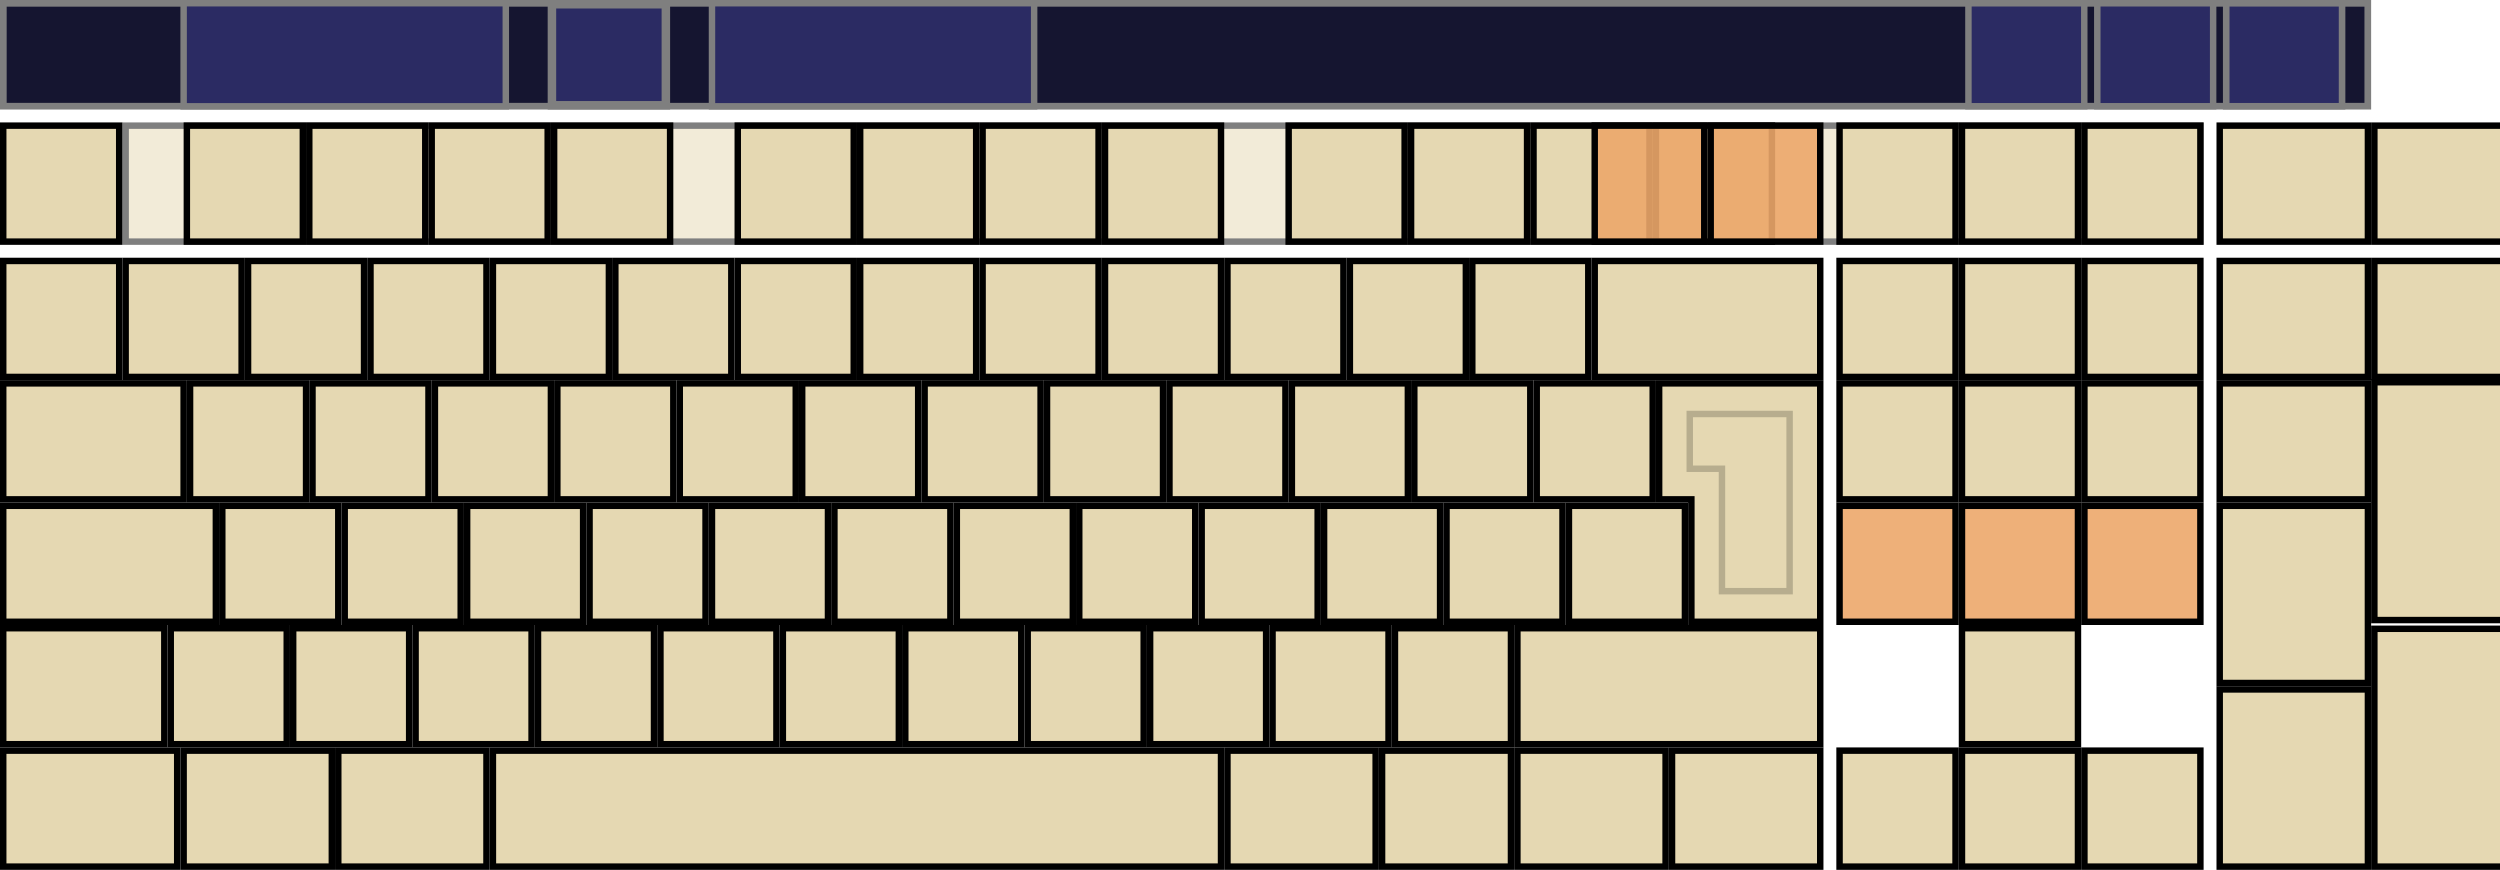
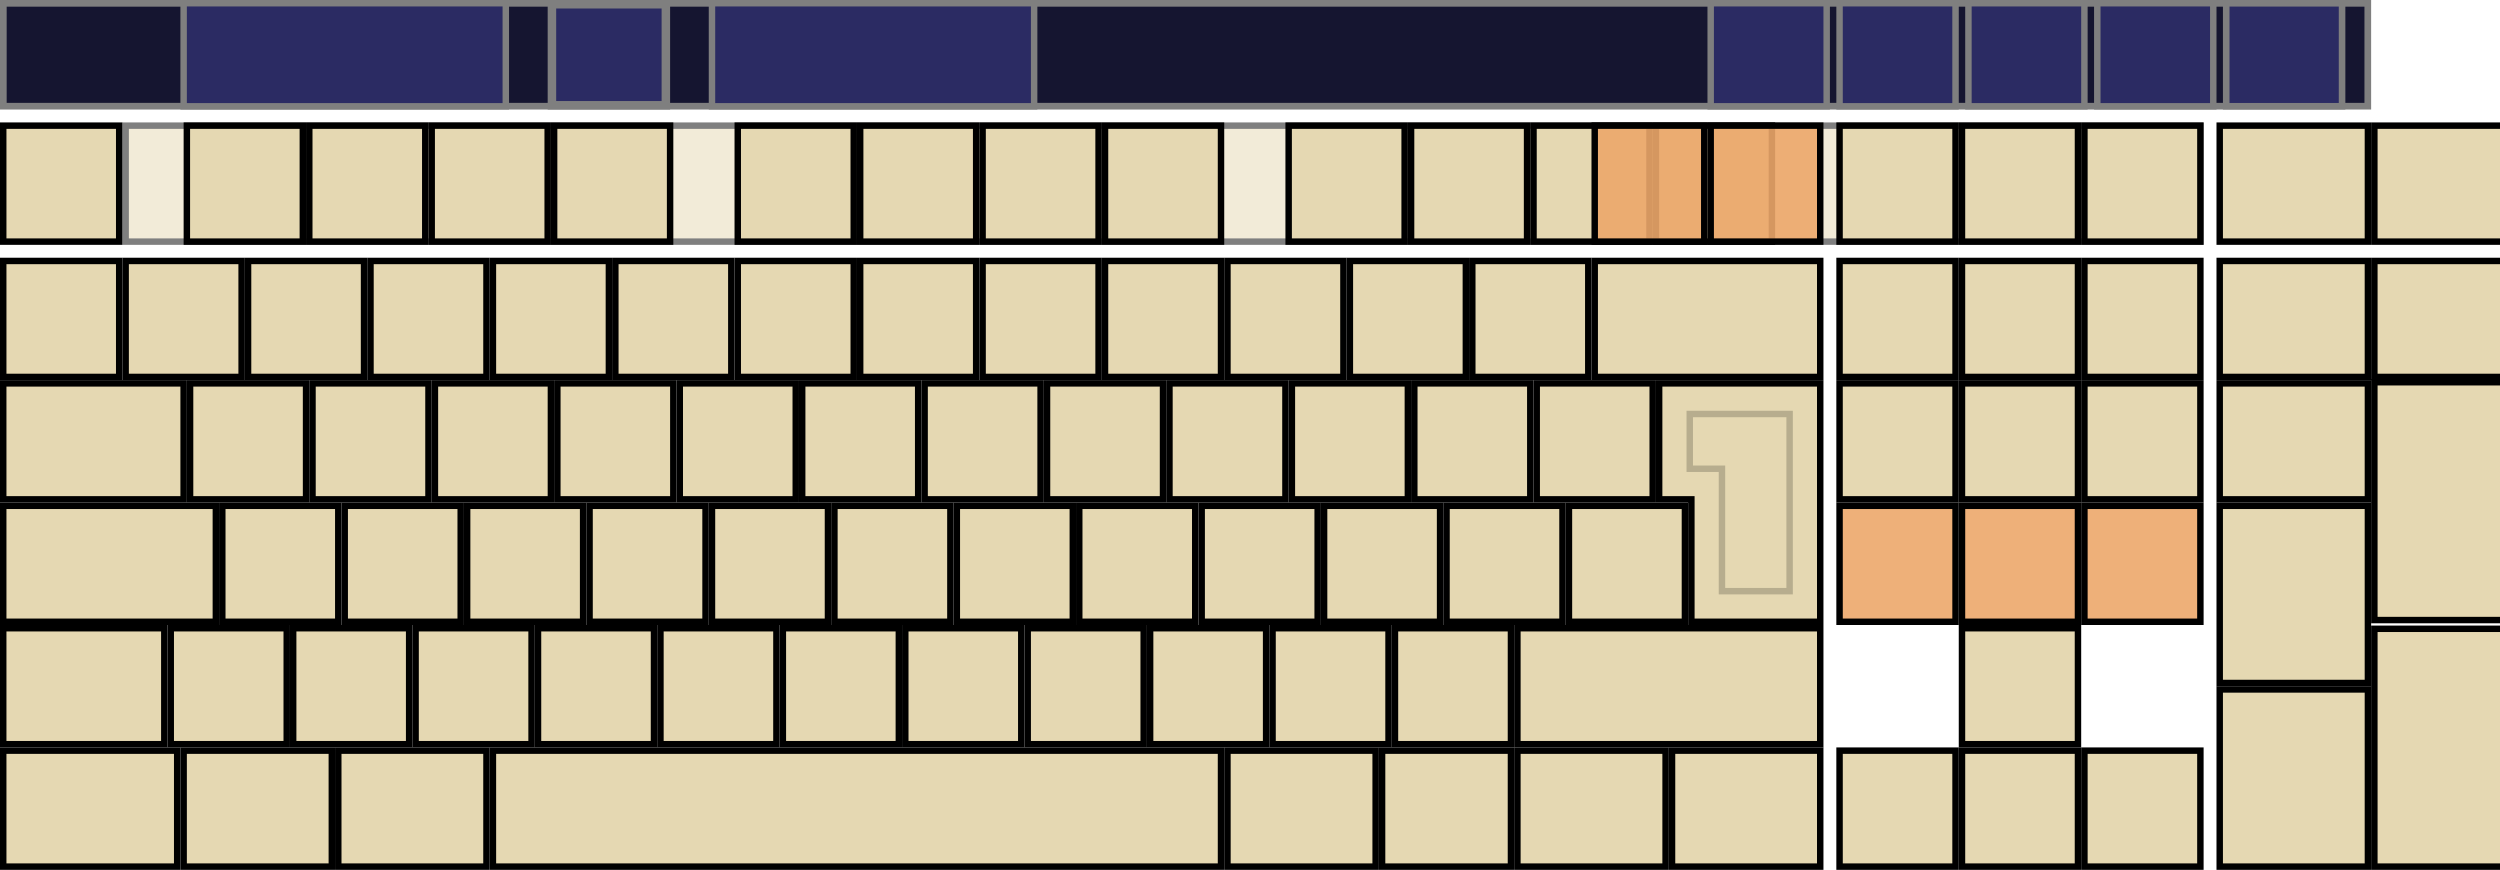
<svg xmlns="http://www.w3.org/2000/svg" id="full-alpha" height="135" width="388" version="1.0" style="enable-background:new">
  <defs id="defs4958">
    <filter id="filter3145" color-interpolation-filters="sRGB">
      <feBlend id="feBlend3147" in2="BackgroundImage" mode="darken" />
    </filter>
  </defs>
  <rect id="wordlist" height="15.965" width="366.965" y="0.517" x="0.517" style="fill:#151530;stroke:#7f7f7f;stroke-width:1.035" />
  <rect id="inputline" style="fill:#e5d8b2;stroke:#000000;stroke-width:1;fill-opacity:1;opacity:0.5" height="18" width="322" y="19.5" x="19.5" />
  <rect id="RALT" height="18" width="23" y="116.5" x="190.5" style="fill:#e5d8b2;stroke:#000000" />
  <rect id="AB01" height="18" width="18" y="97.5" x="45.5" style="fill:#e5d8b2;stroke:#000000" />
  <rect id="AE02" height="18" width="18" y="40.5" x="38.5" style="fill:#e5d8b2;stroke:#000000" />
  <rect id="AE03" height="18" width="18" y="40.5" x="57.5" style="fill:#e5d8b2;stroke:#000000" />
  <rect id="AD09" height="18" width="18" y="59.5" x="181.5" style="fill:#e5d8b2;stroke:#000000" />
  <rect id="AE01" height="18" width="18" y="40.5" x="19.5" style="fill:#e5d8b2;stroke:#000000" />
  <rect id="AE06" height="18" width="18" y="40.5" x="114.5" style="fill:#e5d8b2;stroke:#000000" />
  <rect id="AE07" height="18" width="18" y="40.5" x="133.5" style="fill:#e5d8b2;stroke:#000000" />
  <rect id="AE04" height="18" width="18" y="40.5" x="76.5" style="fill:#e5d8b2;stroke:#000000" />
  <rect id="AE05" height="18" width="18" y="40.5" x="95.5" style="fill:#e5d8b2;stroke:#000000" />
  <rect id="AD03" height="18" width="18" y="59.5" x="67.5" style="fill:#e5d8b2;stroke:#000000" />
  <rect id="AD02" height="18" width="18" y="59.5" x="48.5" style="fill:#e5d8b2;stroke:#000000" />
  <rect id="AD01" height="18" width="18" y="59.5" x="29.5" style="fill:#e5d8b2;stroke:#000000" />
  <rect id="AE09" height="18" width="18" y="40.5" x="171.5" style="fill:#e5d8b2;stroke:#000000" />
  <rect id="AD07" height="18" width="18" y="59.5" x="143.5" style="fill:#e5d8b2;stroke:#000000" />
  <rect id="AD06" height="18" width="18" y="59.5" x="124.5" style="fill:#e5d8b2;stroke:#000000" />
  <rect id="AD05" height="18" width="18" y="59.5" x="105.5" style="fill:#e5d8b2;stroke:#000000" />
  <rect id="AD04" height="18" width="18" y="59.5" x="86.5" style="fill:#e5d8b2;stroke:#000000" />
  <rect id="AB10" height="18" width="18" y="97.5" x="216.5" style="fill:#e5d8b2;stroke:#000000" />
  <rect id="AC11" height="18" width="18" y="78.5" x="224.5" style="fill:#e5d8b2;stroke:#000000" />
  <rect id="AC10" height="18" width="18" y="78.5" x="205.5" style="fill:#e5d8b2;stroke:#000000" />
  <rect id="RCTL" height="18" width="23" y="116.5" x="259.5" style="fill:#e5d8b2;stroke:#000000" />
  <rect id="LCTL" height="18" width="27" y="116.5" x="0.5" style="fill:#e5d8b2;stroke:#000000" />
  <rect id="TAB" height="18" width="28" y="59.5" x="0.5" style="fill:#e5d8b2;stroke:#000000" />
  <rect id="LALT" height="18" width="23" y="116.5" x="52.5" style="fill:#e5d8b2;stroke:#000000" />
  <rect id="TLDE" height="18" width="18" y="40.5" x="0.5" style="fill:#e5d8b2;stroke:#000000" />
  <rect id="LSGT" height="18" width="18" y="97.5" x="26.5" style="fill:#e5d8b2;stroke:#000000" />
  <rect id="LFSH" height="18" width="25" y="97.5" x="0.5" style="fill:#e5d8b2;stroke:#000000" />
  <rect id="BKSP" height="18" width="35" y="40.5" x="247.5" style="fill:#e5d8b2;stroke:#000000;stroke-width:1" />
  <rect id="CAPS" height="18" width="33" y="78.5" x="0.5" style="fill:#e5d8b2;stroke:#000000" />
  <rect id="BKSL" height="18" width="18" y="78.5" x="243.5" style="fill:#e5d8b2;stroke:#000000;stroke-width:1" />
  <rect id="MENU" height="18" width="23" y="116.5" x="235.5" style="fill:#e5d8b2;stroke:#000000;stroke-width:1" />
  <rect id="AD10" height="18" width="18" y="59.5" x="200.5" style="fill:#e5d8b2;stroke:#000000" />
  <rect id="AD11" height="18" width="18" y="59.5" x="219.5" style="fill:#e5d8b2;stroke:#000000" />
  <rect id="AD12" height="18" width="18" y="59.5" x="238.5" style="fill:#e5d8b2;stroke:#000000" />
  <rect id="AB08" height="18" width="18" y="97.5" x="178.5" style="fill:#e5d8b2;stroke:#000000" />
  <rect id="AE11" height="18" width="18" y="40.5" x="209.5" style="fill:#e5d8b2;stroke:#000000" />
  <rect id="AE10" height="18" width="18" y="40.5" x="190.5" style="fill:#e5d8b2;stroke:#000000" />
  <rect id="AE12" height="18" width="18" y="40.5" x="228.5" style="fill:#e5d8b2;stroke:#000000" />
  <rect id="AC04" height="18" width="18" y="78.5" x="91.5" style="fill:#e5d8b2;stroke:#000000" />
  <rect id="AC05" height="18" width="18" y="78.5" x="110.5" style="fill:#e5d8b2;stroke:#000000" />
  <rect id="AC06" height="18" width="18" y="78.5" x="129.5" style="fill:#e5d8b2;stroke:#000000" />
  <rect id="AC07" height="18" width="18" y="78.5" x="148.5" style="fill:#e5d8b2;stroke:#000000" />
  <rect id="AB09" height="18" width="18" y="97.5" x="197.5" style="fill:#e5d8b2;stroke:#000000" />
  <rect id="AC01" height="18" width="18" y="78.5" x="34.5" style="fill:#e5d8b2;stroke:#000000" />
  <rect id="AC02" height="18" width="18" y="78.5" x="53.5" style="fill:#e5d8b2;stroke:#000000" />
  <rect id="AC03" height="18" width="18" y="78.5" x="72.5" style="fill:#e5d8b2;stroke:#000000" />
  <rect id="AB05" height="18" width="18" y="97.5" x="121.5" style="fill:#e5d8b2;stroke:#000000" />
  <rect id="AB04" height="18" width="18" y="97.5" x="102.5" style="fill:#e5d8b2;stroke:#000000" />
  <rect id="AE08" height="18" width="18" y="40.5" x="152.5" style="fill:#e5d8b2;stroke:#000000" />
  <rect id="AB06" height="18" width="18" y="97.5" x="140.5" style="fill:#e5d8b2;stroke:#000000" />
  <rect id="AC08" height="18" width="18" y="78.5" x="167.5" style="fill:#e5d8b2;stroke:#000000" />
  <rect id="AC09" height="18" width="18" y="78.5" x="186.5" style="fill:#e5d8b2;stroke:#000000" />
  <rect id="AB03" height="18" width="18" y="97.5" x="83.5" style="fill:#e5d8b2;stroke:#000000" />
  <rect id="AB02" height="18" width="18" y="97.5" x="64.5" style="fill:#e5d8b2;stroke:#000000" />
  <rect id="AD08" height="18" width="18" y="59.5" x="162.5" style="fill:#e5d8b2;stroke:#000000" />
  <rect id="RWIN" height="18" width="20" y="116.5" x="214.5" style="fill:#e5d8b2;stroke:#000000;stroke-width:1" />
  <rect id="SPCE" height="18" width="113" y="116.5" x="76.5" style="fill:#e5d8b2;stroke:#000000;stroke-width:1" />
  <rect id="RTSH" height="18" width="47" y="97.5" x="235.5" style="fill:#e5d8b2;stroke:#000000;stroke-width:1" />
  <rect id="LWIN" height="18" width="23" y="116.5" x="28.5" style="fill:#e5d8b2;stroke:#000000" />
  <rect id="AB07" height="18" width="18" y="97.5" x="159.5" style="fill:#e5d8b2;stroke:#000000" />
  <rect id="INS" height="18" width="18" y="40.5" x="285.5" style="fill:#e5d8b2;stroke:#000000" />
  <rect id="HOME" height="18" width="18" y="40.5" x="304.5" style="fill:#e5d8b2;stroke:#000000" />
  <rect id="DELE" height="18" width="18" y="59.5" x="285.5" style="fill:#e5d8b2;stroke:#000000" />
  <rect id="END" height="18" width="18" y="59.5" x="304.5" style="fill:#e5d8b2;stroke:#000000" />
  <rect id="PGUP" height="18" width="18" y="40.5" x="323.5" style="fill:#e5d8b2;stroke:#000000" />
  <rect id="PGDN" height="18" width="18" y="59.5" x="323.5" style="fill:#e5d8b2;stroke:#000000" />
  <rect id="UP" height="18" width="18" y="97.5" x="304.5" style="fill:#e5d8b2;stroke:#000000" />
  <rect id="DOWN" height="18" width="18" y="116.5" x="304.5" style="fill:#e5d8b2;stroke:#000000" />
  <rect id="LEFT" height="18" width="18" y="116.5" x="285.5" style="fill:#e5d8b2;stroke:#000000" />
  <rect id="RGHT" height="18" width="18" y="116.5" x="323.5" style="fill:#e5d8b2;stroke:#000000" />
  <rect id="F10" style="fill:#e5d8b2;stroke:#000000" height="18" width="18" y="19.5" x="219" />
  <rect id="F3" style="fill:#e5d8b2;stroke:#000000" height="18" width="18" y="19.5" x="67" />
  <rect id="F2" style="fill:#e5d8b2;stroke:#000000" height="18" width="18" y="19.5" x="48" />
  <rect id="ESC" height="18" width="18" y="19.5" x="0.5" style="fill:#e5d8b2;stroke:#000000" />
  <rect id="F12" style="fill:#e5d8b2;stroke:#000000" height="18" width="18" y="19.5" x="257" />
  <rect id="F11" style="fill:#e5d8b2;stroke:#000000" height="18" width="18" y="19.5" x="238" />
  <rect id="F9" style="fill:#e5d8b2;stroke:#000000" height="18" width="18" y="19.5" x="200" />
  <rect id="F6" style="fill:#e5d8b2;stroke:#000000" height="18" width="18" y="19.5" x="133.5" />
  <rect id="F7" style="fill:#e5d8b2;stroke:#000000" height="18" width="18" y="19.5" x="152.5" />
  <rect id="F1" style="fill:#e5d8b2;stroke:#000000" height="18" width="18" y="19.5" x="29" />
  <rect id="F4" style="fill:#e5d8b2;stroke:#000000" height="18" width="18" y="19.5" x="86" />
  <rect id="F8" style="fill:#e5d8b2;stroke:#000000" height="18" width="18" y="19.5" x="171.5" />
  <rect id="F5" style="fill:#e5d8b2;stroke:#000000" height="18" width="18" y="19.5" x="114.5" />
  <rect id="Prnt" height="18" width="18" y="19.5" x="285.5" style="fill:#e5d8b2;stroke:#000000" />
  <rect id="Scroll" height="18" width="18" y="19.5" x="304.5" style="fill:#e5d8b2;stroke:#000000" />
  <rect id="Pause" height="18" width="18" y="19.5" x="323.5" style="fill:#e5d8b2;stroke:#000000" />
  <rect id="hide" height="18" width="23" y="19.5" x="344.5" style="fill:#e5d8b2;stroke:#000000" />
  <rect id="move" height="18" width="23" y="40.5" x="344.5" style="fill:#e5d8b2;stroke:#000000" />
  <rect id="showclick" height="18" width="23" y="59.5" x="344.5" style="fill:#e5d8b2;stroke:#000000" />
  <rect id="layer0" style="fill:#e5d8b2;stroke:#000000;stroke-width:1" height="27.5" width="23" y="78.5" x="344.5" />
  <rect id="layer1" style="fill:#e5d8b2;stroke:#000000;stroke-width:1" height="27.5" width="23" y="107.0" x="344.5" />
  <rect id="correction" height="16" width="50" y="0.5" x="28.5" style="color:#000000;fill:#2b2b63;fill-opacity:1;fill-rule:nonzero;stroke:#7f7f7f;stroke-width:1;stroke-linecap:butt;stroke-linejoin:miter;stroke-miterlimit:4;stroke-opacity:1;stroke-dasharray:none;stroke-dashoffset:0;marker:none;visibility:visible;display:inline;overflow:visible;enable-background:accumulate" />
  <rect id="prediction" height="16" width="50" y="0.5" x="110.5" style="color:#000000;fill:#2b2b63;fill-opacity:1;fill-rule:nonzero;stroke:#7f7f7f;stroke-width:1;stroke-linecap:butt;stroke-linejoin:miter;stroke-miterlimit:4;stroke-opacity:1;stroke-dasharray:none;stroke-dashoffset:0;marker:none;visibility:visible;display:inline;overflow:visible;enable-background:accumulate" />
  <rect id="expand-corrections" height="15.682" width="17.682" y="0.659" x="85.659" style="fill:#2b2b63;stroke:#7f7f7f;stroke-width:1.318" />
  <rect style="fill:#2b2b63;stroke:#7f7f7f;stroke-width:1.02" x="345.51" y="0.51" width="17.98" height="15.98" id="hide.wordlist" />
  <rect id="move.wordlist" height="18" width="23" y="19.5" x="368.5" style="fill:#e5d8b2;stroke:#000000" />
  <rect id="showclick.wordlist" height="18" width="23" y="40.5" x="368.5" style="fill:#e5d8b2;stroke:#000000" />
  <rect x="368.5" y="59.324" width="23" height="36.91" style="fill:#e5d8b2;stroke:#000000;stroke-width:1" id="layer0.wordlist" />
  <rect x="368.5" y="97.59" width="23" height="36.91" style="fill:#e5d8b2;stroke:#000000;stroke-width:1" id="layer1.wordlist" />
-   <rect id="language.wordlist" height="15.98" width="17.98" y="0.51" x="325.5" style="fill:#2b2b63;stroke:#7f7f7f;stroke-width:1" />
+   <rect id="language.wordlist" height="16" width="18" y="0.5" x="325.5" style="fill:#2b2b63;stroke:#7f7f7f;stroke-width:1" />
+ 



     id="g4172"&gt;
  <rect id="doubleclick" style="fill:#eca76b;fill-opacity:0.902;stroke:#000000" height="18" width="18" y="78.5" x="285.5" />
  <rect id="dragclick" style="fill:#eca76b;fill-opacity:0.902;stroke:#000000" height="18" width="18" y="78.5" x="304.5" />
  <rect id="hoverclick" style="fill:#eca76b;fill-opacity:0.902;stroke:#000000" height="18" width="18" y="78.5" x="323.5" />
  <rect id="secondaryclick" style="fill:#eca76b;fill-opacity:0.902;stroke:#000000;stroke-width:1" height="18" width="17" y="19.5" x="247.5" />
  <rect id="middleclick" style="fill:#eca76b;fill-opacity:0.902;stroke:#000000;stroke-width:1" height="18" width="17" y="19.5" x="265.5" />
  <g id="RTRN">
    <path id="RTRN_100pct" d="m 257.5,59.5 25,0 0,37 -20,0 0,-19 -5,0 z" style="fill:#e5d8b2;fill-opacity:1;stroke:#000000;stroke-width:1" />
    <path id="RTRN_50pct" d="m 262.25,64.25 15.5,0 0,27.5 -10.5,0 0,-19 -5,0 z" style="fill:#e5d8b2;fill-opacity:1;stroke:#000000;stroke-width:1;enable-background:new;opacity:0.2">
    </path>
  </g>
-   <rect style="fill:#2b2b63;stroke:#7f7f7f;stroke-width:1" x="305.5" y="0.51" width="17.98" height="15.98" id="pause-learning.wordlist" />
+   <rect style="fill:#2b2b63;stroke:#7f7f7f;stroke-width:1" x="305.5" y="0.5" width="18" height="16" id="pause-learning.wordlist" />
+   <rect id="next-predictions.wordlist" height="16" width="18" y="0.5" x="285.5" style="fill:#2b2b63;stroke:#7f7f7f;stroke-width:1" />
+   <rect style="fill:#2b2b63;stroke:#7f7f7f;stroke-width:1" x="265.5" y="0.5" width="18" height="16" id="previous-predictions.wordlist" />
</svg>
